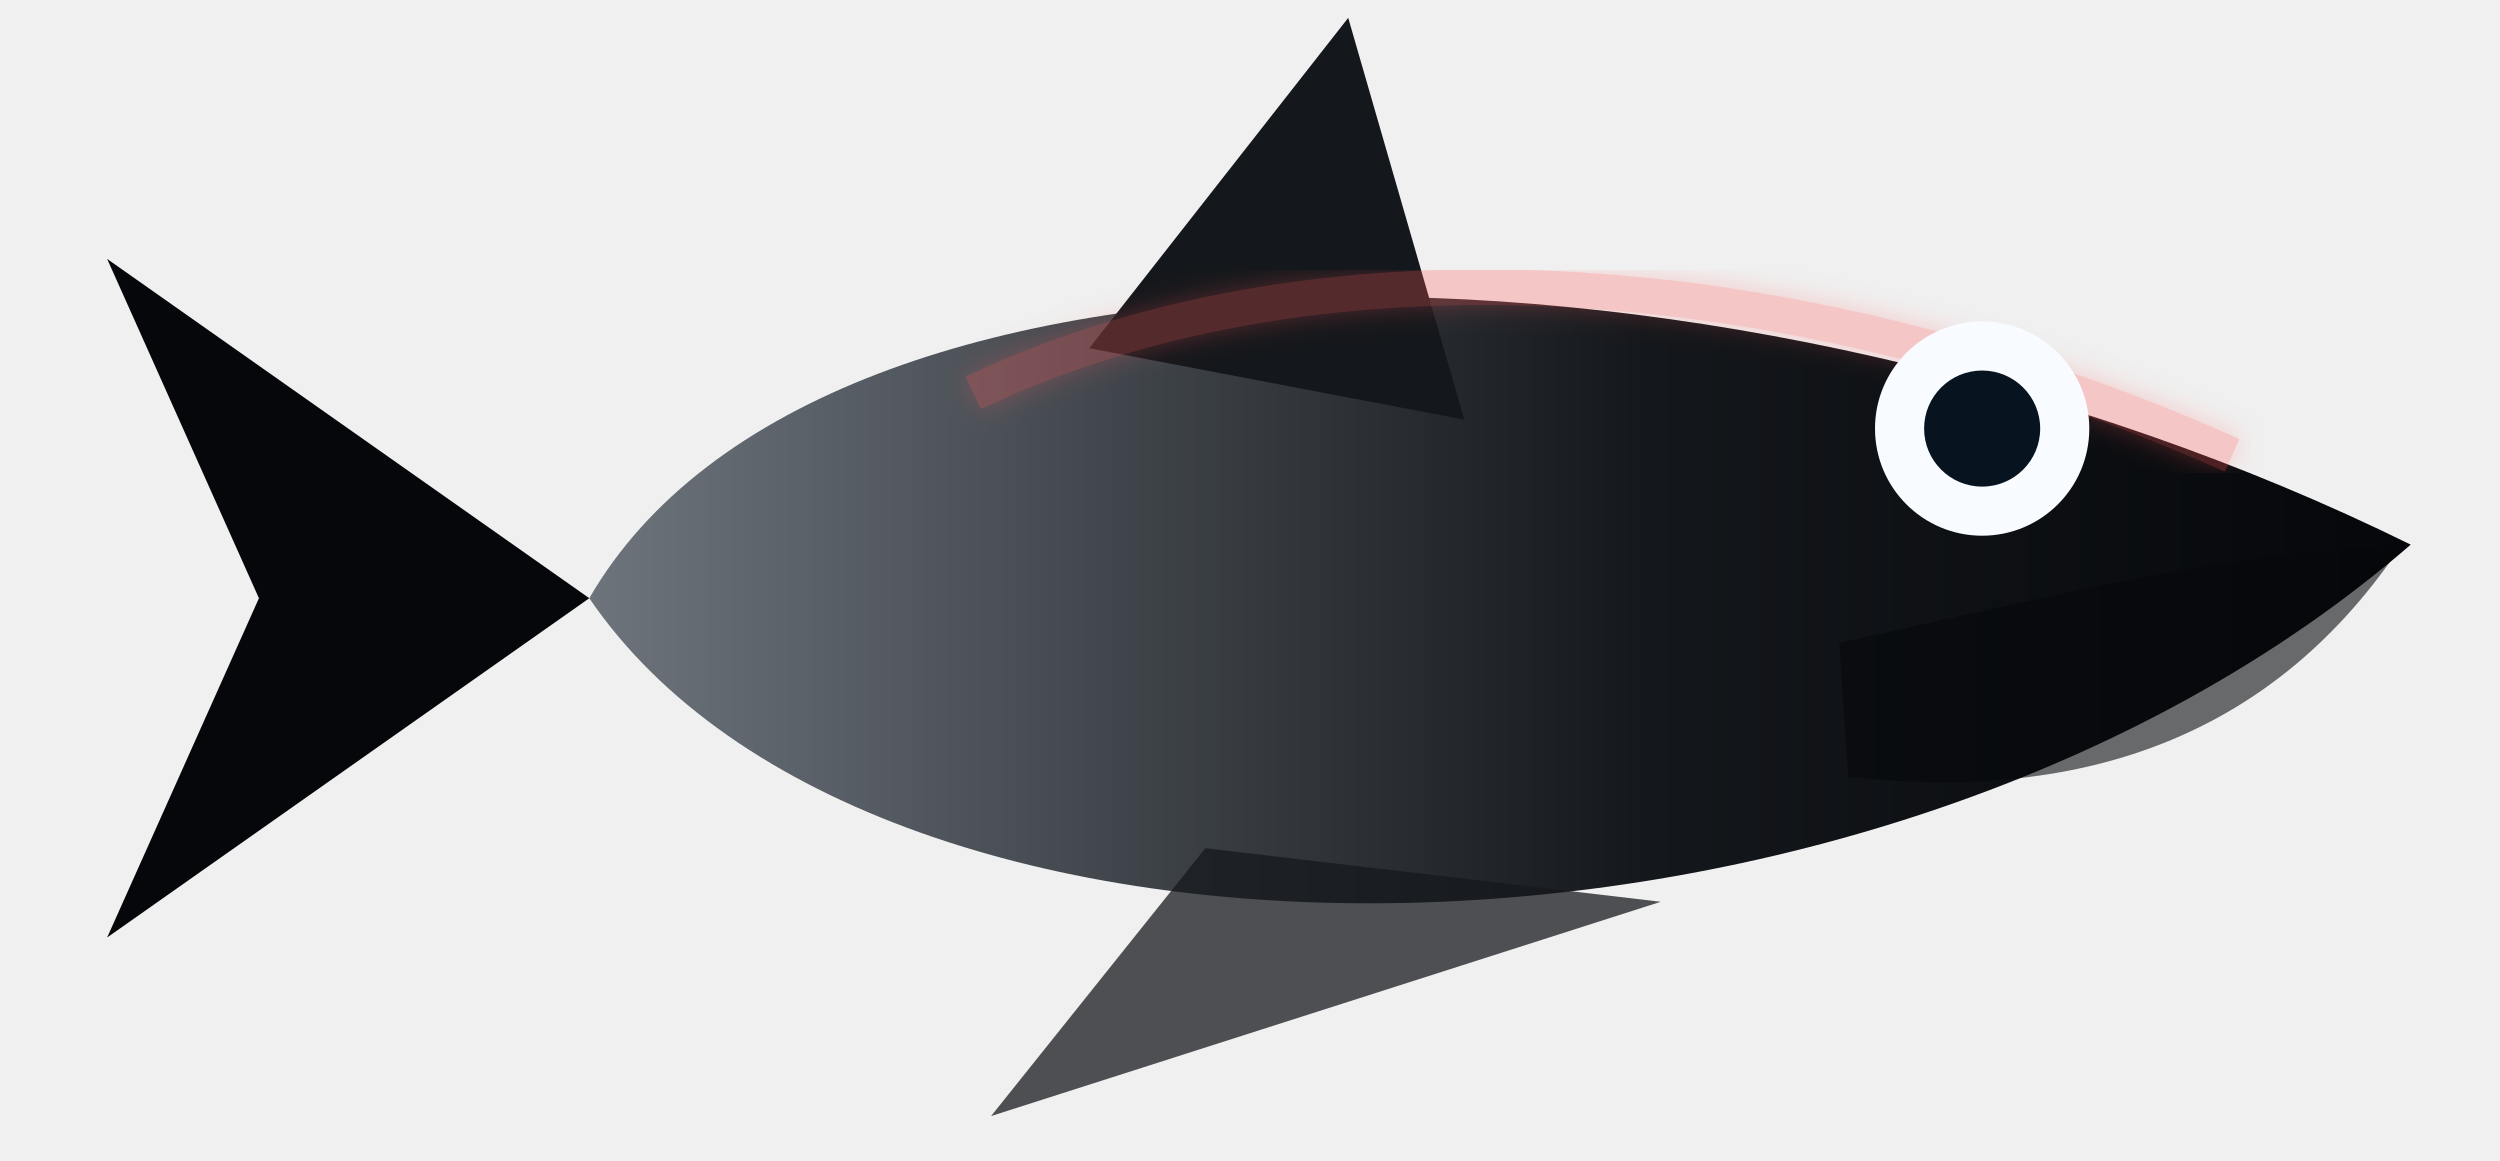
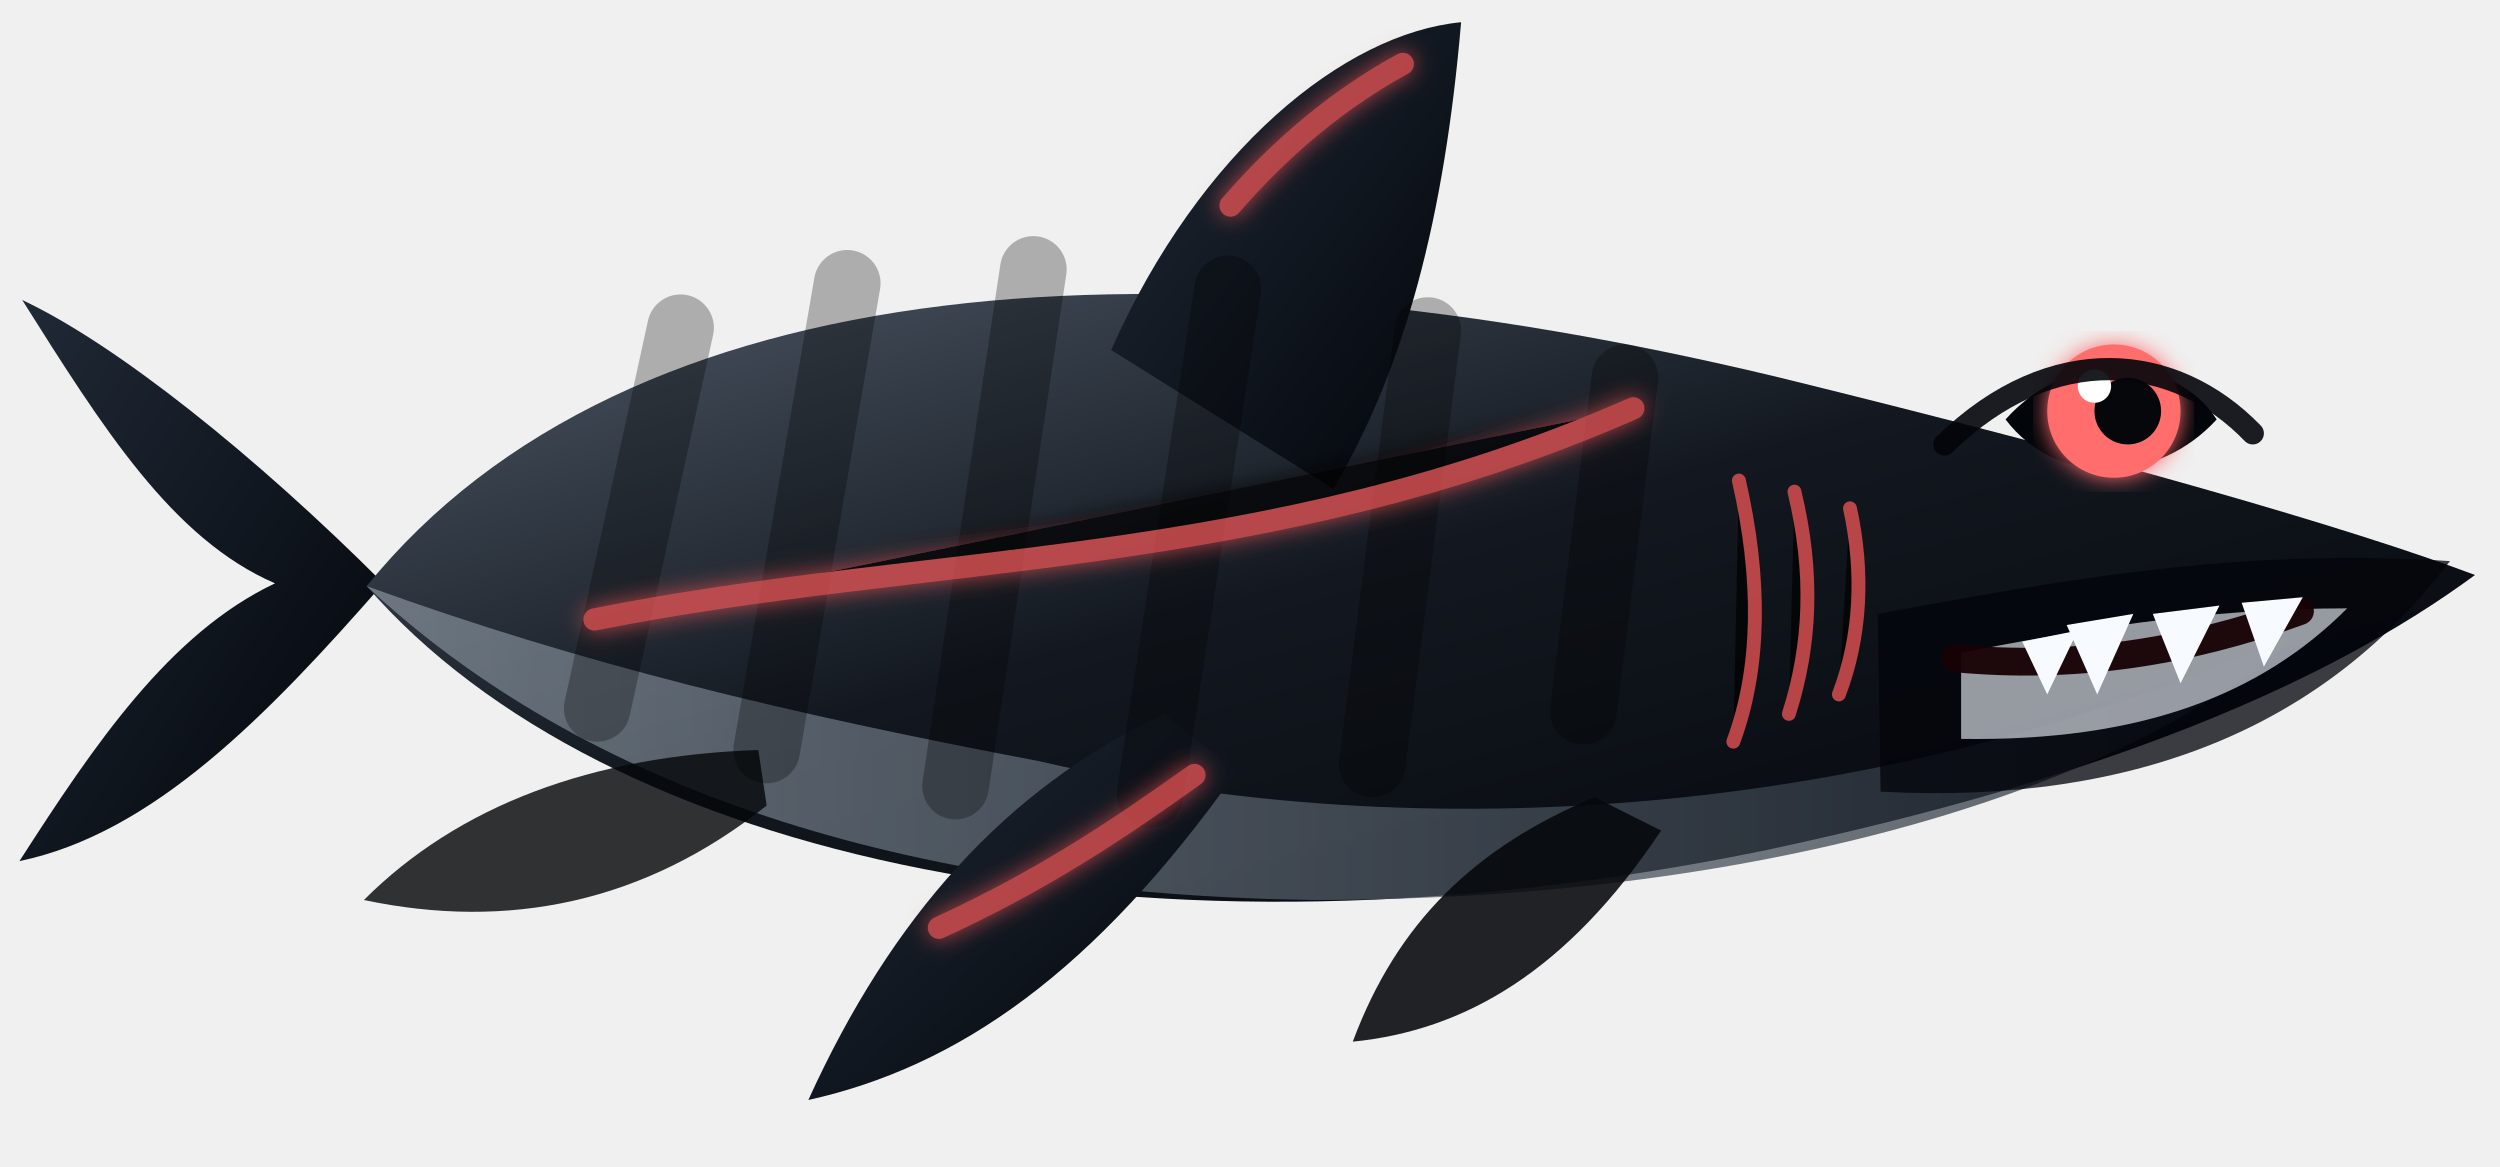
- <svg xmlns="http://www.w3.org/2000/svg" viewBox="0 0 560 260">
+ <svg xmlns="http://www.w3.org/2000/svg" viewBox="0 0 900 420">
  <defs>
-     <linearGradient id="g">
-       <stop stop-color="#6d747c" />
-       <stop offset=".58" stop-color="#14171b" />
-       <stop offset="1" stop-color="#05070a" />
+     <linearGradient id="body" x1="0" x2="1" y1="0" y2="1">
+       <stop stop-color="#4d5865" />
+       <stop offset=".46" stop-color="#131820" />
+       <stop offset="1" stop-color="#03060a" />
+     </linearGradient>
+     <linearGradient id="belly" x1="0" x2="1">
+       <stop stop-color="#85909b" />
+       <stop offset="1" stop-color="#1f2732" />
+     </linearGradient>
+     <linearGradient id="fin" x1="0" x2="1" y1="0" y2="1">
+       <stop stop-color="#202936" />
+       <stop offset="1" stop-color="#02050a" />
    </linearGradient>
    <filter id="gl">
-       <feGaussianBlur stdDeviation="3" result="b" />
+       <feGaussianBlur stdDeviation="4" result="b" />
      <feMerge>
        <feMergeNode in="b" />
        <feMergeNode in="SourceGraphic" />
      </feMerge>
    </filter>
  </defs>
-   <g>
-     <path d="M132 134 24 58 58 134 24 210Z" fill="#05070a" />
-     <path d="M132 134C184 44 390 48 540 122 420 226 196 228 132 134Z" fill="url(#g)" />
-     <path d="M244 78 302 4 328 94Z" fill="#14171b" />
-     <path d="M270 190 222 250 372 202Z" fill="#14171b" opacity=".74" />
-     <path d="M412 144c46-10 84-20 126-22-28 42-70 58-124 52Z" fill="#05070a" opacity=".58" />
-     <path d="M218 88c80-38 188-28 282 14" fill="none" stroke="#ff5a5a" stroke-width="8" opacity=".28" filter="url(#gl)" />
-     <circle cx="444" cy="96" r="24" fill="#f8fbff" />
-     <circle cx="444" cy="96" r="13" fill="#07131f" />
+   <g id="locked-shark-silhouette">
+     <path d="M138 210C92 164 42 124 8 108c29 46 54 86 91 102-38 18-65 58-92 100 48-10 89-52 131-100Z" fill="url(#fin)" />
+     <path d="M132 211C226 95 421 83 641 136c118 29 205 54 250 71-53 39-133 73-255 99-223 46-418 4-504-95Z" fill="url(#body)" />
+     <path d="M374 274c137 32 307 21 456-48-60 56-190 98-357 98-147-2-263-40-341-113 77 28 152 46 242 63Z" fill="url(#belly)" opacity=".72" />
+     <path d="M400 126C432 54 484 12 526 8c-6 70-20 124-46 168Z" fill="url(#fin)" />
+     <path d="M445 278c-51 72-100 106-154 118 30-66 71-112 128-139Z" fill="url(#fin)" />
+     <path d="M598 299c-34 51-71 72-111 76 16-43 44-70 87-88Z" fill="#05070a" opacity=".88" />
+     <path d="M276 290c-44 35-93 45-145 34 34-34 82-52 142-54Z" fill="#05070a" opacity=".82" />
+     <g opacity=".28" stroke="#000" stroke-width="24" stroke-linecap="round">
+       <path d="M245 118 215 255" />
+       <path d="M305 102 276 270" />
+       <path d="M372 97 344 283" />
+       <path d="M442 104 414 286" />
+       <path d="M514 119 494 275" />
+       <path d="M585 136 570 256" />
+     </g>
+     <g stroke="#ff5a5a" stroke-width="8" stroke-linecap="round" filter="url(#gl)" opacity=".68">
+       <path d="M214 223c120-24 242-18 374-76" />
+       <path d="M430 279c-28 20-55 38-92 55" />
+       <path d="M443 74c19-22 40-39 62-51" />
+     </g>
+     <path d="M676 221c65-12 130-24 206-19-44 58-111 88-205 83Z" fill="#02040a" opacity=".76" />
+     <path d="M706 235c41-8 87-16 139-16-31 31-74 48-139 47Z" fill="#e7edf4" opacity=".64" />
+     <path d="M704 237c42 4 83-2 124-17" fill="none" stroke="#170204" stroke-width="10" stroke-linecap="round" opacity=".95" />
+     <g fill="#f7fbff">
+       <path d="M744 225l11 25 13-29Z" />
+       <path d="M775 221l10 25 14-28Z" />
+       <path d="M807 217l8 23 14-25Z" />
+       <path d="M728 231l9 19 11-23Z" />
+     </g>
+     <g stroke="#ff5a5a" stroke-width="5" stroke-linecap="round" opacity=".70">
+       <path d="M626 173c8 35 8 67-2 94" />
+       <path d="M646 177c7 29 6 55-2 80" />
+       <path d="M666 183c5 23 4 46-4 67" />
+     </g>
+     <path d="M722 151c24-27 62-22 76 0-21 23-57 25-76 0Z" fill="#02050a" />
+     <circle cx="761" cy="148" r="24" fill="#ff6d6d" filter="url(#gl)" />
+     <circle cx="766" cy="148" r="12" fill="#05070a" />
+     <circle cx="754" cy="139" r="6" fill="#fff" />
+     <path d="M700 160c39-38 83-33 111-4" fill="none" stroke="#02040a" stroke-width="8" stroke-linecap="round" opacity=".9" />
  </g>
</svg>
